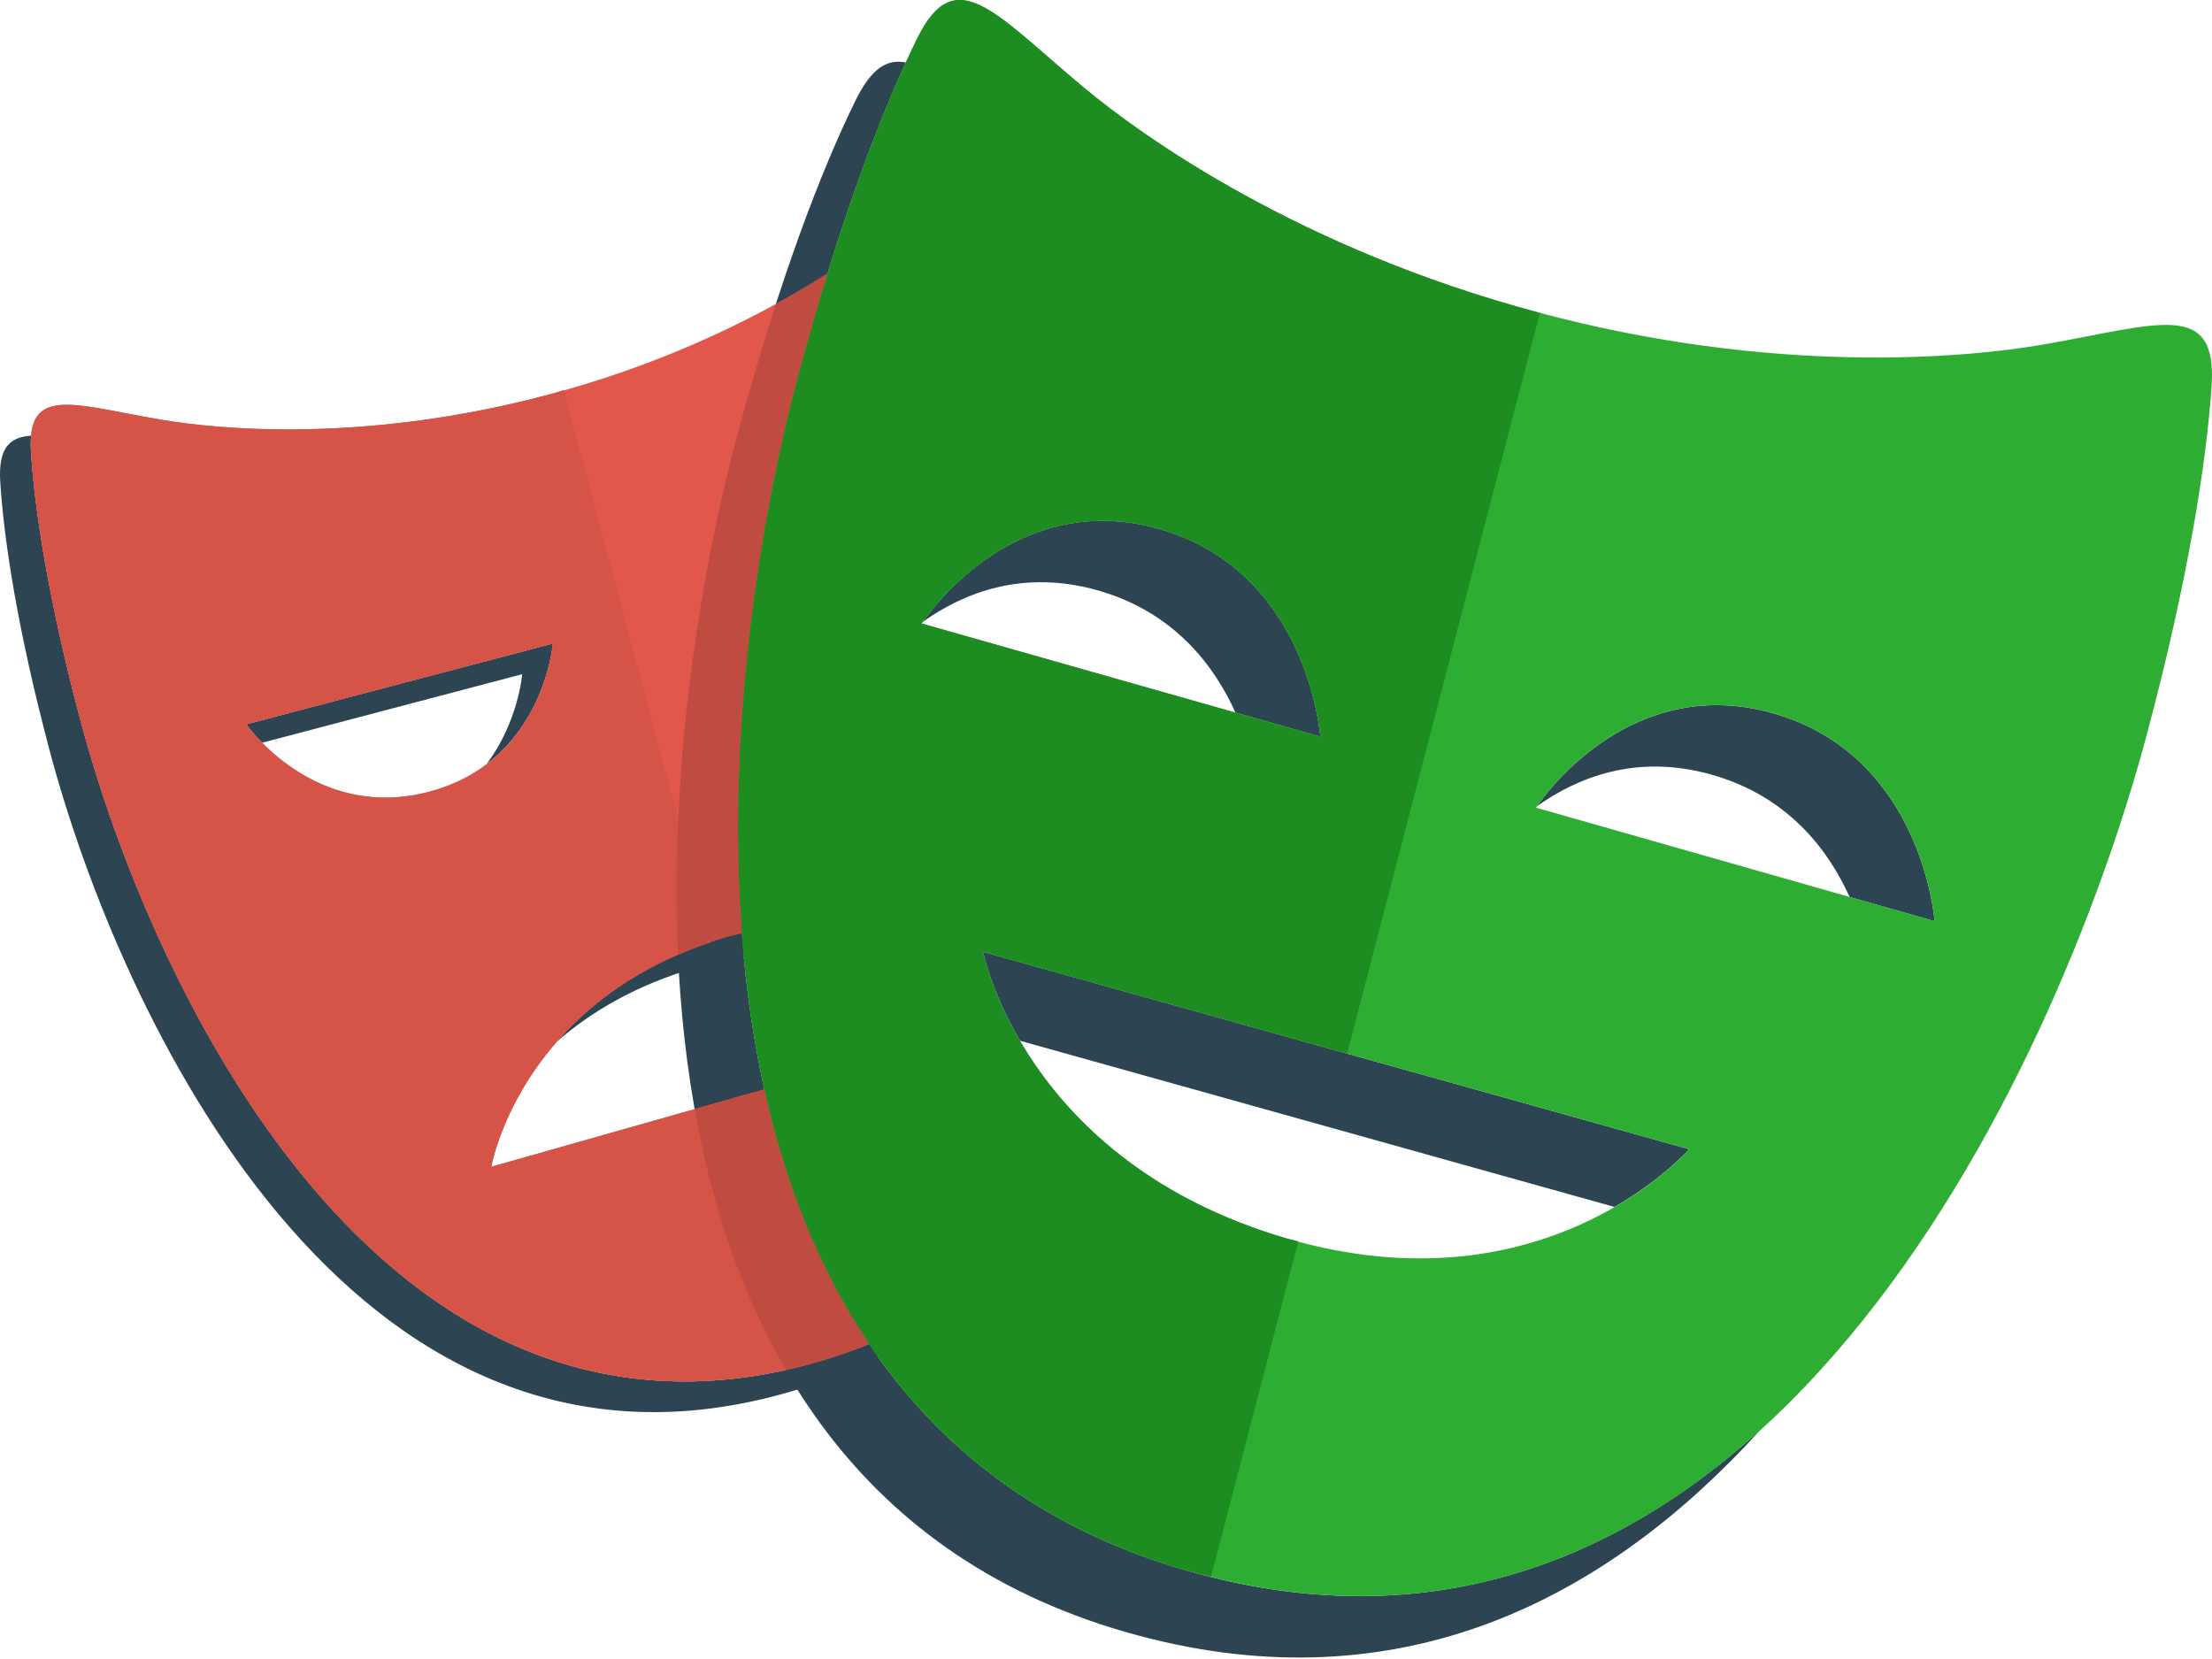
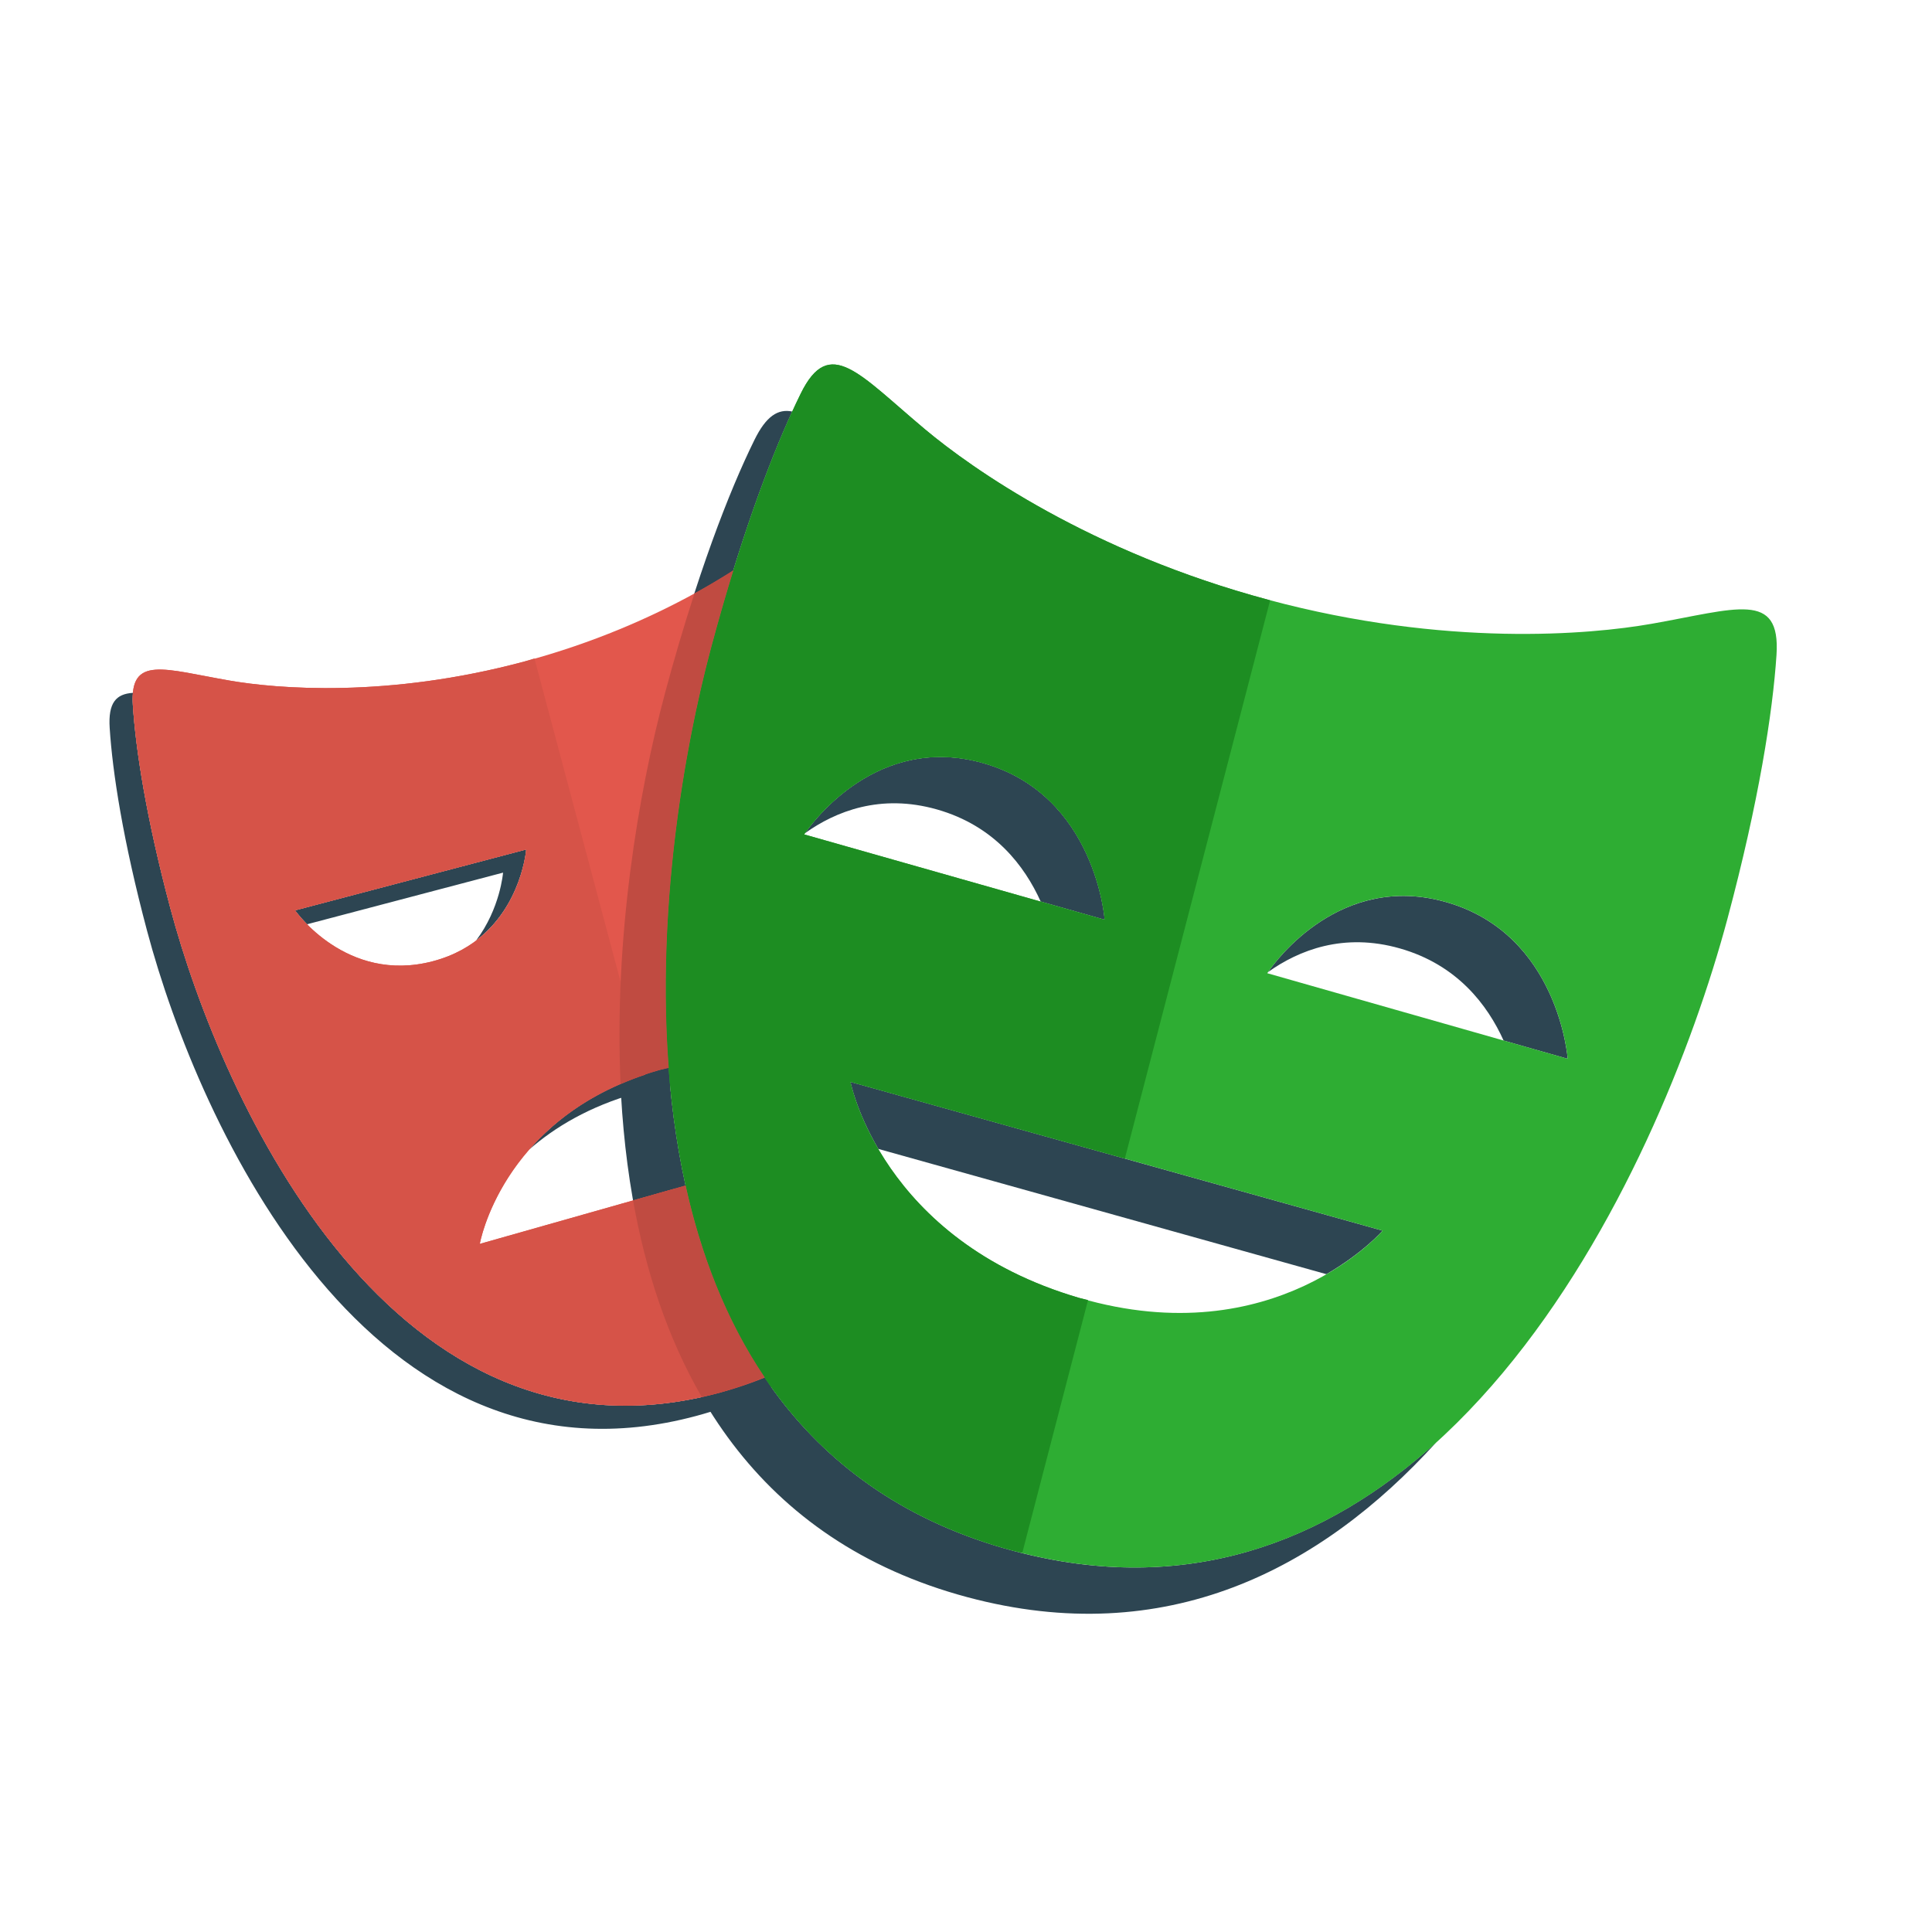
- <svg xmlns="http://www.w3.org/2000/svg" viewBox="0 0 256 192">
-   <path fill="#2d4552" d="M84.38 108.352c-9.556 2.712-15.826 7.467-19.956 12.218c3.956-3.461 9.255-6.639 16.402-8.665c7.311-2.072 13.548-2.057 18.702-1.062v-4.03c-4.397-.402-9.437-.082-15.148 1.539M63.987 74.475l-35.49 9.35s.646.914 1.844 2.133l30.092-7.93s-.427 5.495-4.13 10.41c7.005-5.299 7.684-13.963 7.684-13.963m29.709 83.41c-49.946 13.452-76.37-44.43-84.37-74.472c-3.696-13.868-5.31-24.37-5.74-31.148a11.5 11.5 0 0 1 .025-1.84C1.021 50.58-.22 51.927.032 55.82c.43 6.773 2.044 17.275 5.74 31.147c7.997 30.038 34.424 87.92 84.37 74.468c10.871-2.929 19.038-8.263 25.17-15.073c-5.652 5.104-12.724 9.123-21.616 11.523M103.08 39.05v3.555h19.59c-.401-1.259-.806-2.393-1.208-3.555z" />
-   <path fill="#2d4552" d="M127.05 68.325c8.81 2.503 13.47 8.68 15.933 14.146l9.824 2.79s-1.34-19.132-18.645-24.047c-16.189-4.6-26.151 8.995-27.363 10.754c4.71-3.355 11.586-6.102 20.251-3.643m78.197 14.234c-16.204-4.62-26.162 9.003-27.356 10.737c4.713-3.351 11.586-6.099 20.247-3.629c8.797 2.506 13.452 8.676 15.923 14.146l9.837 2.8s-1.361-19.135-18.651-24.054m-9.76 50.443l-81.718-22.845s.885 4.485 4.279 10.293l68.803 19.234c5.664-3.277 8.636-6.682 8.636-6.682m-56.655 49.174C74.127 164.828 81.949 82.386 92.419 43.32c4.311-16.1 8.743-28.066 12.419-36.088c-2.193-.451-4.01.704-5.804 4.354C95.13 19.5 90.14 32.387 85.312 50.427c-10.467 39.066-18.29 121.506 46.412 138.854c30.497 8.17 54.256-4.247 71.966-23.749c-16.81 15.226-38.274 23.763-64.858 16.644" />
-   <path fill="#e2574c" d="M103.081 138.565v-16.637l-46.223 13.108s3.415-19.846 27.522-26.684c7.311-2.072 13.549-2.058 18.701-1.063V39.05h23.145c-2.52-7.787-4.958-13.782-7.006-17.948c-3.387-6.895-6.859-2.324-14.741 4.269c-5.552 4.638-19.583 14.533-40.698 20.222c-21.114 5.694-38.185 4.184-45.307 2.95c-10.097-1.742-15.378-3.96-14.884 3.721c.43 6.774 2.043 17.277 5.74 31.148c7.996 30.039 34.424 87.92 84.37 74.468c13.046-3.515 22.254-10.464 28.637-19.32h-19.256zm-74.588-54.74l35.494-9.35s-1.034 13.654-14.34 17.162c-13.31 3.504-21.154-7.812-21.154-7.812" />
-   <path fill="#2ead33" d="M236.664 39.84c-9.226 1.617-31.361 3.632-58.716-3.7c-27.363-7.328-45.517-20.144-52.71-26.168c-10.197-8.54-14.682-14.476-19.096-5.498c-3.902 7.918-8.893 20.805-13.723 38.846c-10.466 39.066-18.289 121.505 46.413 138.853c64.687 17.333 99.126-57.978 109.593-97.047c4.83-18.037 6.948-31.695 7.53-40.502c.665-9.976-6.187-7.08-19.29-4.784M106.668 72.161s10.196-15.859 27.49-10.943c17.305 4.915 18.645 24.046 18.645 24.046zm42.215 71.163c-30.419-8.91-35.11-33.167-35.11-33.167l81.714 22.846c0-.004-16.494 19.12-46.604 10.32m28.89-49.85s10.183-15.847 27.474-10.918c17.29 4.923 18.651 24.054 18.651 24.054z" />
-   <path fill="#d65348" d="m86.928 126.51l-30.07 8.522s3.266-18.609 25.418-25.983L65.25 45.147l-1.471.447c-21.115 5.694-38.185 4.184-45.307 2.95c-10.097-1.741-15.379-3.96-14.885 3.722c.43 6.774 2.044 17.276 5.74 31.147c7.997 30.039 34.425 87.92 84.37 74.468l1.471-.462zM28.493 83.825l35.494-9.351s-1.034 13.654-14.34 17.162c-13.31 3.504-21.154-7.811-21.154-7.811" />
-   <path fill="#1d8d22" d="m150.255 143.658l-1.376-.335c-30.419-8.91-35.11-33.166-35.11-33.166l42.137 11.778l22.308-85.724l-.27-.07c-27.362-7.329-45.516-20.145-52.71-26.17c-10.196-8.54-14.682-14.475-19.096-5.497c-3.898 7.918-8.889 20.805-13.719 38.846c-10.466 39.066-18.289 121.505 46.413 138.852l1.326.3zM106.668 72.16s10.196-15.859 27.49-10.943c17.305 4.915 18.645 24.046 18.645 24.046z" />
-   <path fill="#c04b41" d="m88.46 126.072l-8.064 2.289c1.906 10.74 5.264 21.047 10.534 30.152c.918-.202 1.828-.376 2.762-.632c2.449-.66 4.72-1.479 6.906-2.371c-5.89-8.74-9.785-18.804-12.137-29.438m-3.148-75.644c-4.144 15.467-7.852 37.73-6.831 60.06c1.826-.793 3.756-1.532 5.9-2.14l1.492-.334c-1.82-23.852 2.114-48.157 6.546-64.694a323 323 0 0 1 3.373-11.704a105 105 0 0 1-5.974 3.547a307 307 0 0 0-4.506 15.265" />
+ <svg xmlns="http://www.w3.org/2000/svg" viewBox="0 0 128 128">
+   <path d="M43.662 70.898c-4.124 1.17-6.829 3.222-8.611 5.272 1.707-1.494 3.993-2.865 7.077-3.739 3.155-.894 5.846-.888 8.069-.459v-1.739c-1.897-.173-4.072-.035-6.536.664ZM34.863 56.28l-15.314 4.035s.279.394.796.92l12.984-3.421s-.184 2.371-1.782 4.492c3.022-2.287 3.316-6.025 3.316-6.025Zm12.819 35.991C26.131 98.076 14.729 73.1 11.277 60.137 9.682 54.153 8.986 49.621 8.8 46.697a4.955 4.955 0 0 1 .011-.794c-1.118.068-1.653.649-1.544 2.328.186 2.923.882 7.454 2.477 13.44 3.45 12.961 14.854 37.937 36.405 32.132 4.691-1.264 8.215-3.565 10.86-6.504-2.438 2.202-5.49 3.937-9.327 4.972Zm4.05-51.276v1.534h8.453c-.173-.543-.348-1.032-.522-1.534h-7.932Z" fill="#2D4552" />
+   <path d="M62.074 53.627c3.802 1.08 5.812 3.745 6.875 6.104l4.239 1.204s-.578-8.255-8.045-10.376c-6.985-1.985-11.284 3.881-11.807 4.64 2.032-1.448 4.999-2.633 8.738-1.572Zm33.741 6.142c-6.992-1.994-11.289 3.884-11.804 4.633 2.034-1.446 4.999-2.632 8.737-1.566 3.796 1.081 5.804 3.743 6.87 6.104l4.245 1.208s-.588-8.257-8.048-10.379Zm-4.211 21.766-35.261-9.858s.382 1.935 1.846 4.441l29.688 8.3c2.444-1.414 3.726-2.883 3.726-2.883Zm-24.446 21.218c-27.92-7.485-24.544-43.059-20.027-59.916 1.86-6.947 3.772-12.11 5.358-15.572-.946-.195-1.73.304-2.504 1.878-1.684 3.415-3.837 8.976-5.921 16.76-4.516 16.857-7.892 52.429 20.027 59.914 13.159 3.525 23.411-1.833 31.053-10.247-7.254 6.57-16.515 10.253-27.986 7.182Z" fill="#2D4552" />
+   <path d="M51.732 83.935v-7.179l-19.945 5.656s1.474-8.563 11.876-11.514c3.155-.894 5.846-.888 8.069-.459V40.995h9.987c-1.087-3.36-2.139-5.947-3.023-7.744-1.461-2.975-2.96-1.003-6.361 1.842-2.396 2.001-8.45 6.271-17.561 8.726-9.111 2.457-16.476 1.805-19.55 1.273-4.357-.752-6.636-1.708-6.422 1.605.186 2.923.882 7.455 2.477 13.44 3.45 12.962 14.854 37.937 36.405 32.132 5.629-1.517 9.603-4.515 12.357-8.336h-8.309v.002Zm-32.185-23.62 15.316-4.035s-.446 5.892-6.188 7.405c-5.743 1.512-9.128-3.371-9.128-3.371Z" fill="#E2574C" />
+   <path d="M109.372 41.336c-3.981.698-13.532 1.567-25.336-1.596-11.807-3.162-19.64-8.692-22.744-11.292-4.4-3.685-6.335-6.246-8.24-2.372-1.684 3.417-3.837 8.977-5.921 16.762-4.516 16.857-7.892 52.429 20.027 59.914 27.912 7.479 42.772-25.017 47.289-41.875 2.084-7.783 2.998-13.676 3.25-17.476.287-4.305-2.67-3.055-8.324-2.064ZM53.28 55.282s4.4-6.843 11.862-4.722c7.467 2.121 8.045 10.376 8.045 10.376L53.28 55.282Zm18.215 30.706c-13.125-3.845-15.15-14.311-15.15-14.311l35.259 9.858c0-.002-7.117 8.25-20.109 4.453Zm12.466-21.51s4.394-6.838 11.854-4.711c7.46 2.124 8.048 10.379 8.048 10.379l-19.902-5.668Z" fill="#2EAD33" />
+   <path d="M44.762 78.733 31.787 82.41s1.41-8.029 10.968-11.212l-7.347-27.573-.635.193c-9.111 2.457-16.476 1.805-19.55 1.273-4.357-.751-6.636-1.708-6.422 1.606.186 2.923.882 7.454 2.477 13.44 3.45 12.961 14.854 37.937 36.405 32.132l.635-.199-3.555-13.337ZM19.548 60.315l15.316-4.035s-.446 5.892-6.188 7.405c-5.743 1.512-9.128-3.371-9.128-3.371Z" fill="#D65348" />
+   <path d="m72.086 86.132-.594-.144c-13.125-3.844-15.15-14.311-15.15-14.311l18.182 5.082L84.15 39.77l-.116-.031c-11.807-3.162-19.64-8.692-22.744-11.292-4.4-3.685-6.335-6.246-8.24-2.372-1.682 3.417-3.836 8.977-5.92 16.762-4.516 16.857-7.892 52.429 20.027 59.914l.572.129 4.357-16.748Zm-18.807-30.85s4.4-6.843 11.862-4.722c7.467 2.121 8.045 10.376 8.045 10.376l-19.907-5.654Z" fill="#1D8D22" />
+   <path d="m45.423 78.544-3.48.988c.822 4.634 2.271 9.082 4.545 13.011.396-.087.788-.163 1.192-.273a25.224 25.224 0 0 0 2.98-1.023c-2.541-3.771-4.222-8.114-5.237-12.702Zm-1.359-32.64c-1.788 6.674-3.388 16.28-2.948 25.915a20.061 20.061 0 0 1 2.546-.923l.644-.144c-.785-10.292.912-20.78 2.825-27.915a139.404 139.404 0 0 1 1.455-5.05 45.171 45.171 0 0 1-2.578 1.53 132.234 132.234 0 0 0-1.944 6.587Z" fill="#C04B41" />
</svg>
